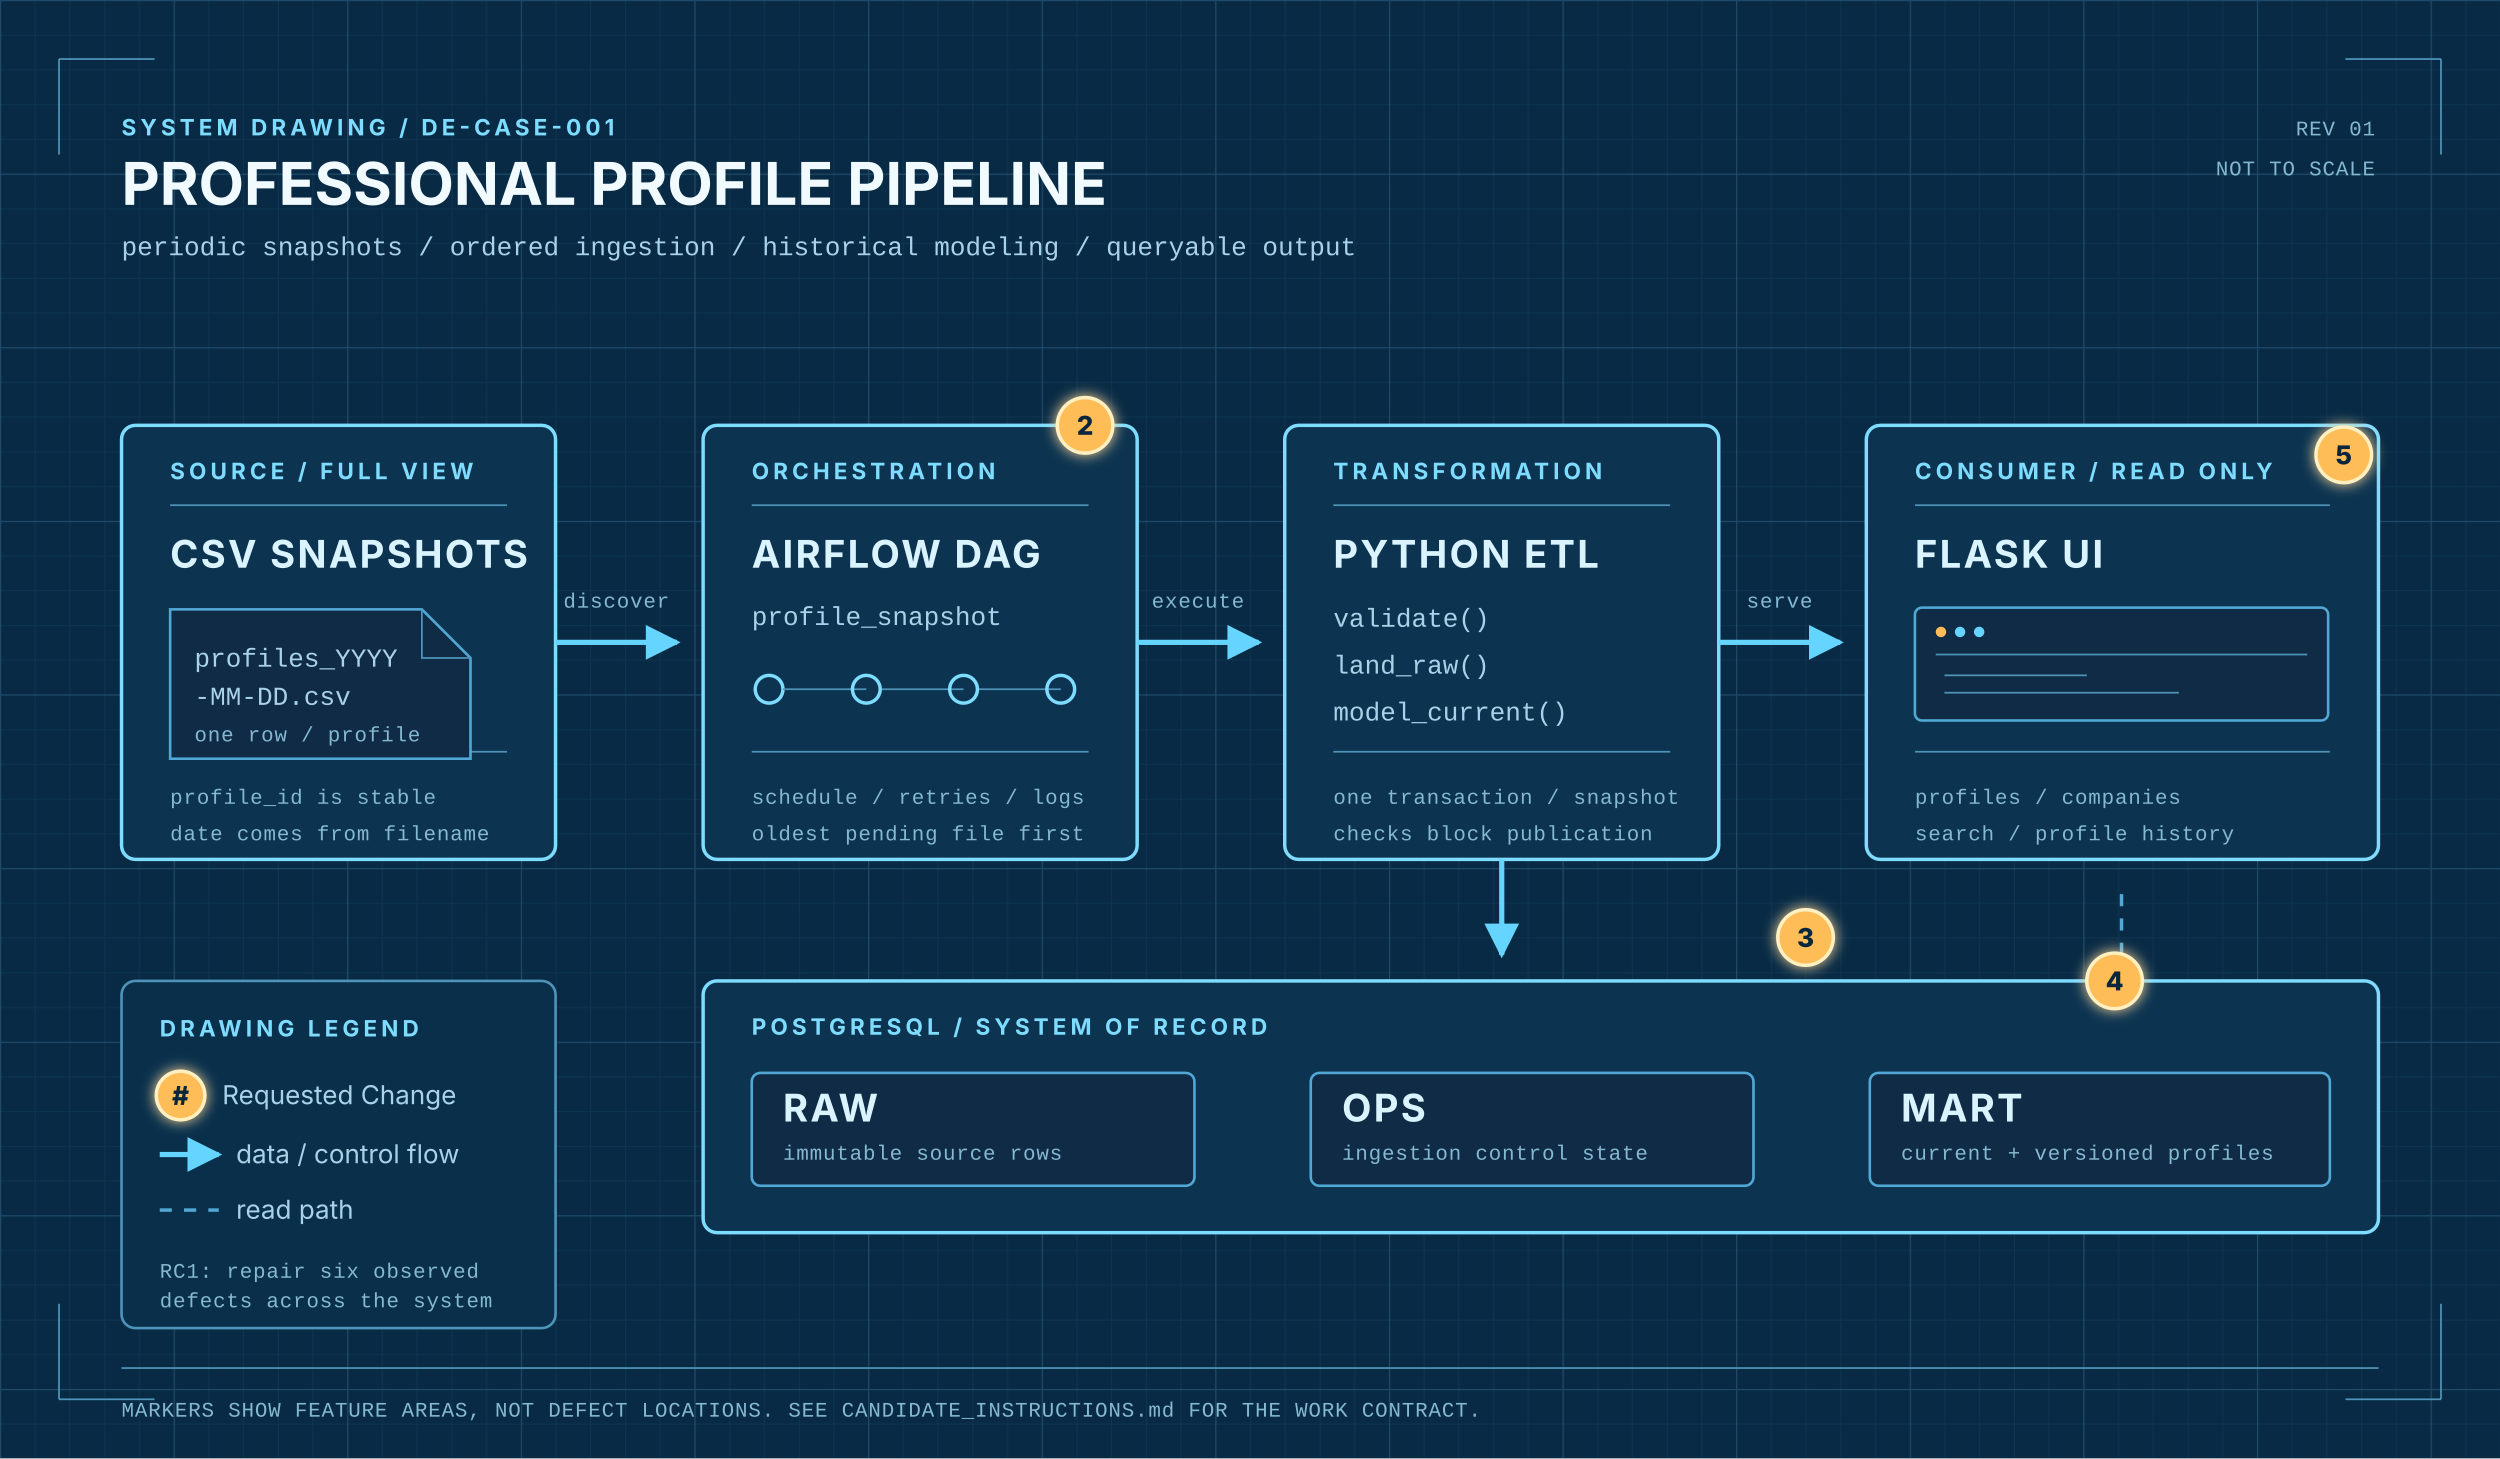
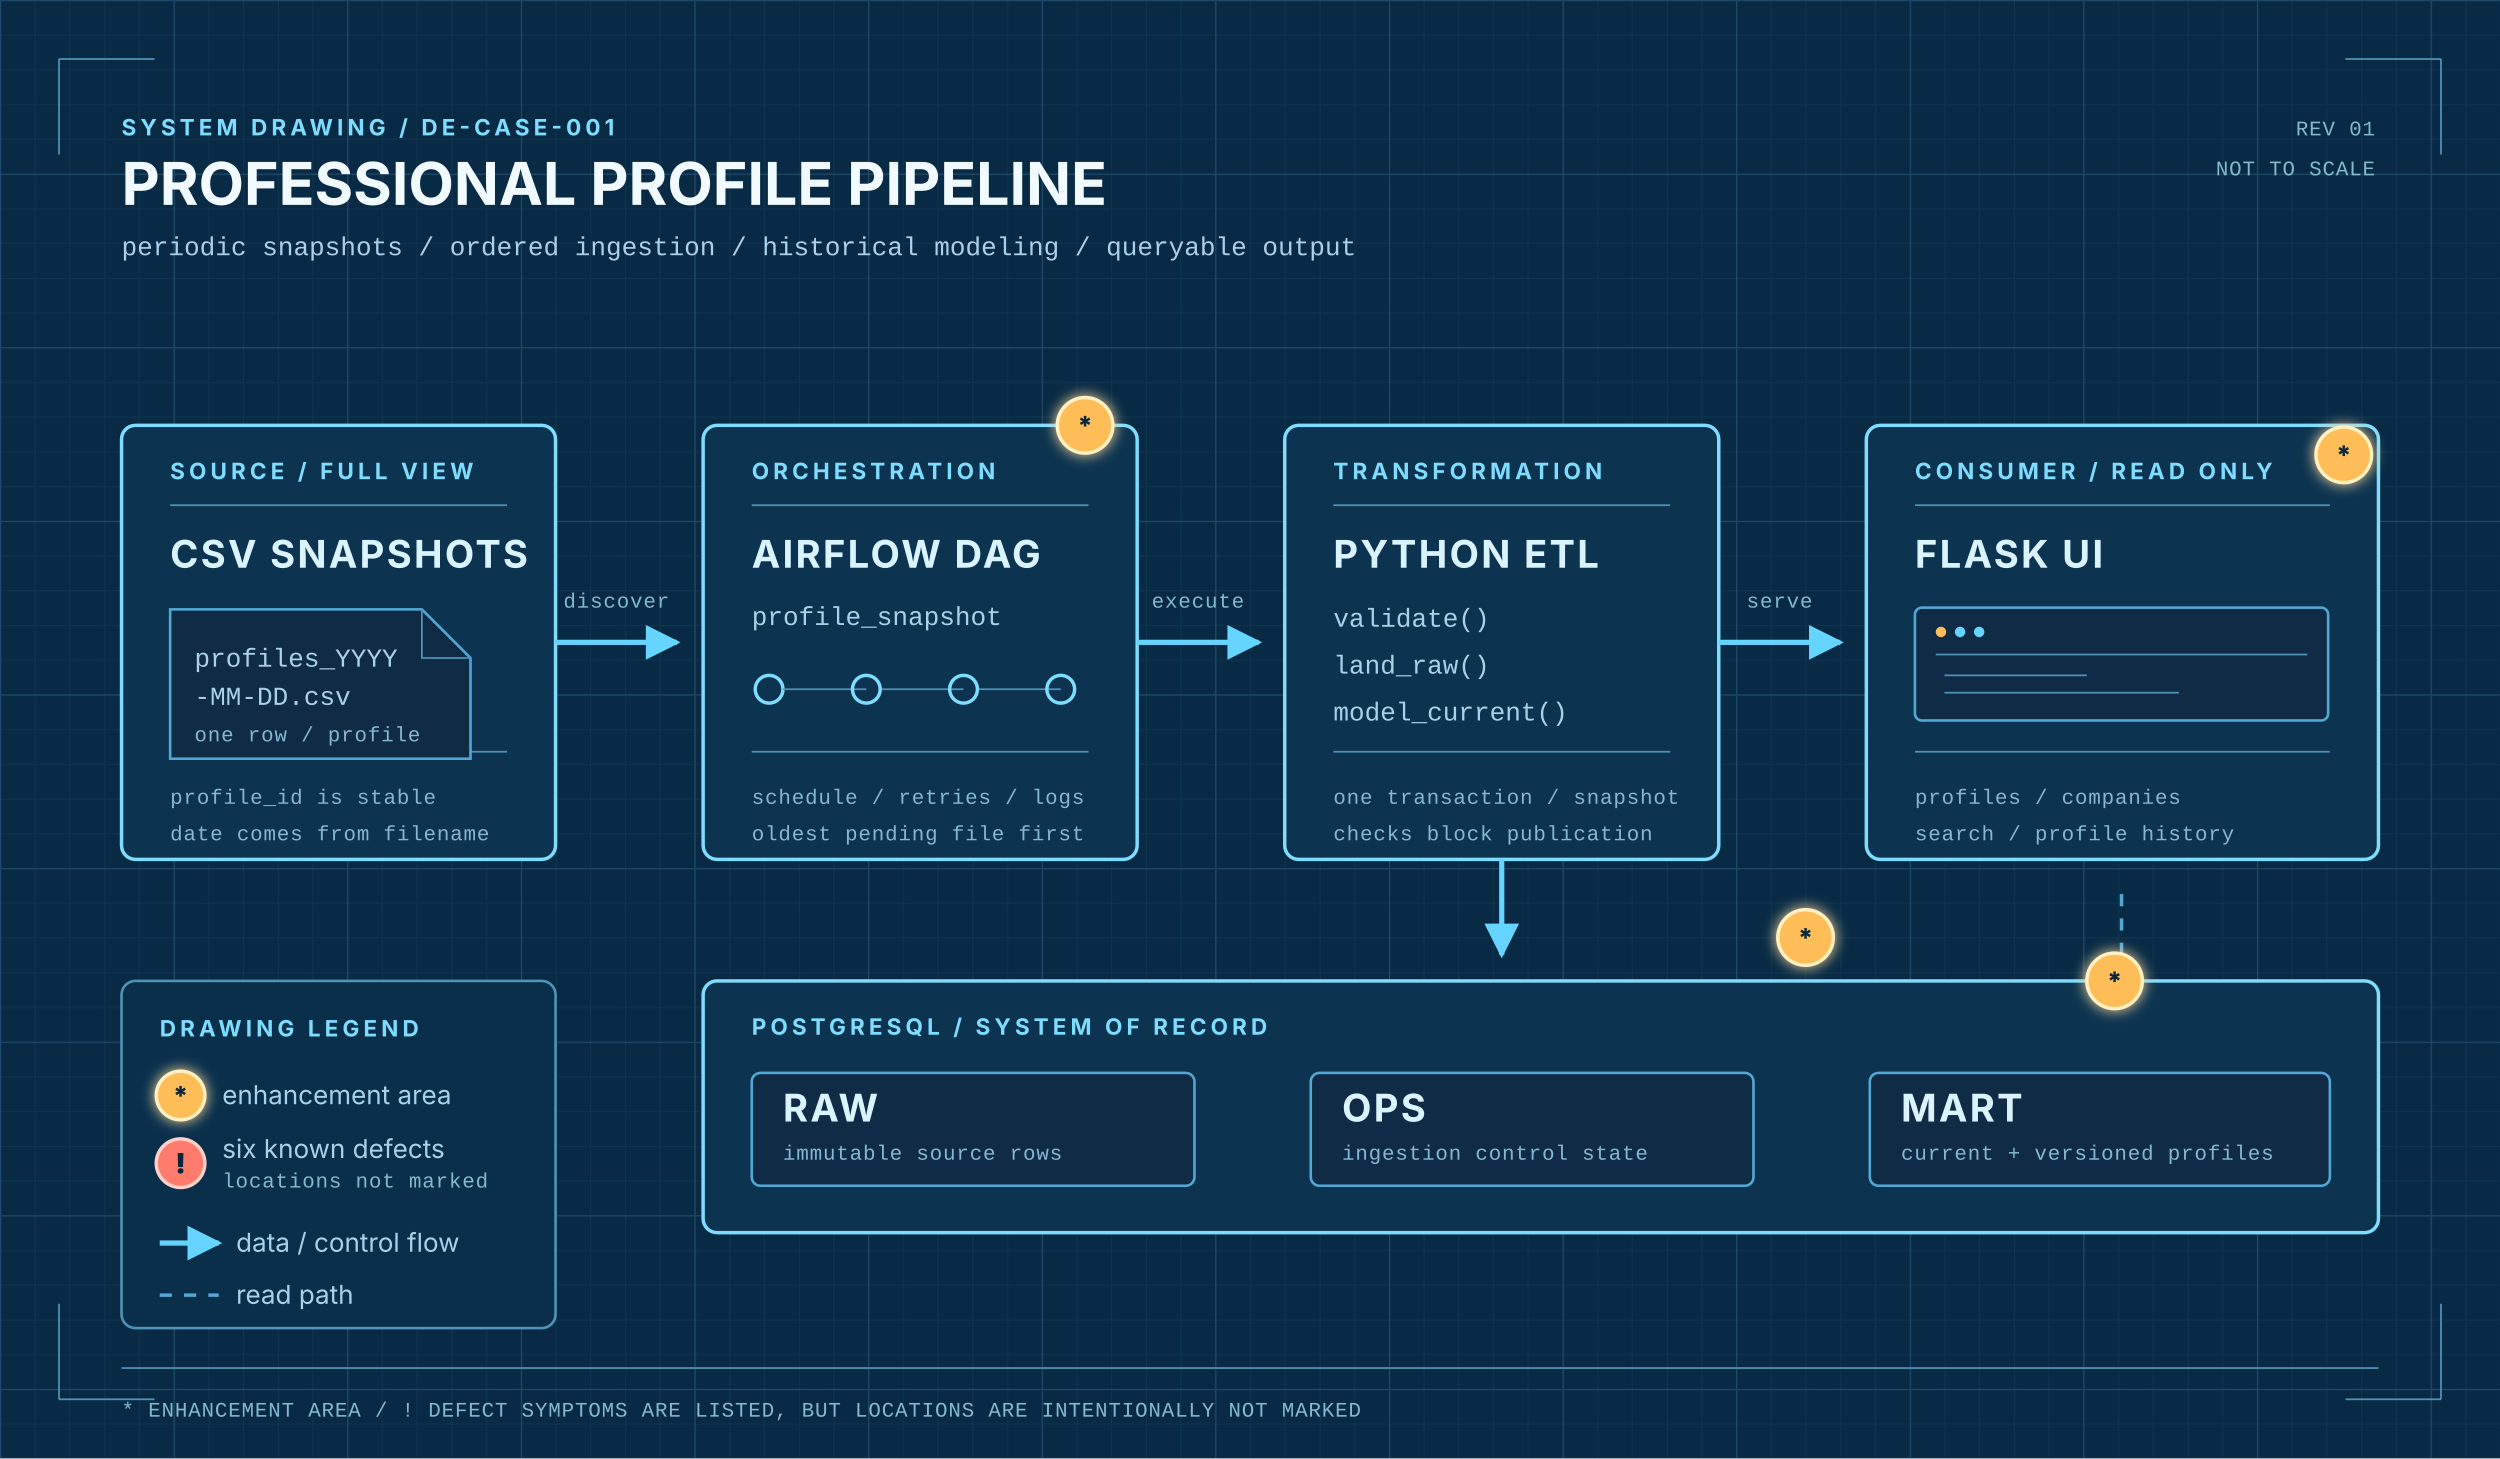
<svg xmlns="http://www.w3.org/2000/svg" width="1440" height="840" viewBox="0 0 1440 840" role="img" aria-labelledby="title description">
-   <description id="description">Blueprint diagram showing CSV snapshots flowing through Airflow and Python ETL into PostgreSQL raw, operations, and mart schemas, then to a Flask application. Numbered markers identify requested-change areas without identifying defect locations.</description>
+   <description id="description">Blueprint diagram showing CSV snapshots flowing through Airflow and Python ETL into PostgreSQL raw, operations, and mart schemas, then to a Flask application. Asterisks identify enhancement areas. Known defect locations are intentionally not marked.</description>
  <defs>
    <pattern id="minorGrid" width="20" height="20" patternUnits="userSpaceOnUse">
      <path d="M20 0H0V20" fill="none" stroke="#2d6086" stroke-width="1" opacity=".22" />
    </pattern>
    <pattern id="majorGrid" width="100" height="100" patternUnits="userSpaceOnUse">
      <rect width="100" height="100" fill="url(#minorGrid)" />
      <path d="M100 0H0V100" fill="none" stroke="#4a80a8" stroke-width="1.5" opacity=".28" />
    </pattern>
    <filter id="glow" x="-40%" y="-40%" width="180%" height="180%">
      <feGaussianBlur stdDeviation="4" result="blur" />
      <feMerge>
        <feMergeNode in="blur" />
        <feMergeNode in="SourceGraphic" />
      </feMerge>
    </filter>
    <marker id="arrow" viewBox="0 0 12 12" refX="10" refY="6" markerWidth="8" markerHeight="8" orient="auto-start-reverse">
      <path d="M1 1l10 5-10 5z" fill="#65d5ff" />
    </marker>
    <style>
      .sans { font-family: Inter, ui-sans-serif, system-ui, -apple-system, "Segoe UI", sans-serif; }
      .mono { font-family: "SFMono-Regular", Consolas, "Liberation Mono", monospace; }
      .label { fill: #d9f3ff; font-size: 22px; font-weight: 700; letter-spacing: .06em; }
      .eyebrow { fill: #7edcff; font-size: 13px; font-weight: 700; letter-spacing: .18em; }
      .detail { fill: #a9d2e8; font-size: 15px; }
      .tiny { fill: #85b8d1; font-size: 12px; letter-spacing: .04em; }
      .box { fill: #0c3350; stroke: #7edcff; stroke-width: 2; }
      .box-alt { fill: #102b45; stroke: #52a8d5; stroke-width: 1.5; }
      .line { fill: none; stroke: #65d5ff; stroke-width: 3; marker-end: url(#arrow); }
      .dash { fill: none; stroke: #52a8d5; stroke-width: 2; stroke-dasharray: 7 7; }
      .dimension { fill: none; stroke: #4e94b9; stroke-width: 1; }
      .marker { fill: #ffbd59; stroke: #fff0c2; stroke-width: 2; filter: url(#glow); }
      .marker-text { fill: #09263c; font-size: 15px; font-weight: 800; text-anchor: middle; dominant-baseline: central; }
+       .defect { fill: #ff7b6b; stroke: #ffd0ca; stroke-width: 2; }
+       .defect-text { fill: #09263c; font-size: 16px; font-weight: 900; text-anchor: middle; dominant-baseline: central; }
    </style>
  </defs>
  <rect width="1440" height="840" fill="#082a44" />
  <rect width="1440" height="840" fill="url(#majorGrid)" />
  <path d="M34 34h55M34 34v55M1406 34h-55M1406 34v55M34 806h55M34 806v-55M1406 806h-55M1406 806v-55" class="dimension" stroke-width="3" />
  <text x="70" y="78" class="sans eyebrow">SYSTEM DRAWING / DE-CASE-001</text>
  <text x="70" y="118" class="sans" fill="#f1fbff" font-size="34" font-weight="750">PROFESSIONAL PROFILE PIPELINE</text>
  <text x="70" y="147" class="mono detail">periodic snapshots / ordered ingestion / historical modeling / queryable output</text>
  <text x="1368" y="78" class="mono tiny" text-anchor="end">REV 01</text>
  <text x="1368" y="101" class="mono tiny" text-anchor="end">NOT TO SCALE</text>
  <g transform="translate(70 245)">
    <rect width="250" height="250" rx="8" class="box" />
    <path d="M28 46h194M28 188h194" class="dimension" />
    <text x="28" y="31" class="sans eyebrow">SOURCE / FULL VIEW</text>
    <text x="28" y="82" class="sans label">CSV SNAPSHOTS</text>
    <g transform="translate(28 106)">
      <path d="M0 0h145l28 28v58H0z" class="box-alt" />
      <path d="M145 0v28h28" class="dimension" />
      <text x="14" y="33" class="mono detail">profiles_YYYY</text>
      <text x="14" y="55" class="mono detail">-MM-DD.csv</text>
      <text x="14" y="76" class="mono tiny">one row / profile</text>
    </g>
    <text x="28" y="218" class="mono tiny">profile_id is stable</text>
    <text x="28" y="239" class="mono tiny">date comes from filename</text>
  </g>
  <g transform="translate(405 245)">
    <rect width="250" height="250" rx="8" class="box" />
    <path d="M28 46h194M28 188h194" class="dimension" />
    <text x="28" y="31" class="sans eyebrow">ORCHESTRATION</text>
    <text x="28" y="82" class="sans label">AIRFLOW DAG</text>
    <text x="28" y="115" class="mono detail">profile_snapshot</text>
    <g transform="translate(28 142)">
      <circle cx="10" cy="10" r="8" fill="none" stroke="#7edcff" stroke-width="2" />
      <path d="M18 10h48M74 10h48M130 10h48" class="dimension" stroke-width="2" />
      <circle cx="66" cy="10" r="8" fill="none" stroke="#7edcff" stroke-width="2" />
      <circle cx="122" cy="10" r="8" fill="none" stroke="#7edcff" stroke-width="2" />
      <circle cx="178" cy="10" r="8" fill="none" stroke="#7edcff" stroke-width="2" />
    </g>
    <text x="28" y="218" class="mono tiny">schedule / retries / logs</text>
    <text x="28" y="239" class="mono tiny">oldest pending file first</text>
  </g>
  <g transform="translate(740 245)">
    <rect width="250" height="250" rx="8" class="box" />
    <path d="M28 46h194M28 188h194" class="dimension" />
    <text x="28" y="31" class="sans eyebrow">TRANSFORMATION</text>
    <text x="28" y="82" class="sans label">PYTHON ETL</text>
    <text x="28" y="116" class="mono detail">validate()</text>
    <text x="28" y="143" class="mono detail">land_raw()</text>
    <text x="28" y="170" class="mono detail">model_current()</text>
    <text x="28" y="218" class="mono tiny">one transaction / snapshot</text>
    <text x="28" y="239" class="mono tiny">checks block publication</text>
  </g>
  <g transform="translate(1075 245)">
    <rect width="295" height="250" rx="8" class="box" />
    <path d="M28 46h239M28 188h239" class="dimension" />
    <text x="28" y="31" class="sans eyebrow">CONSUMER / READ ONLY</text>
    <text x="28" y="82" class="sans label">FLASK UI</text>
    <g transform="translate(28 105)">
      <rect width="238" height="65" rx="4" class="box-alt" />
      <circle cx="15" cy="14" r="3" fill="#ffbd59" />
      <circle cx="26" cy="14" r="3" fill="#65d5ff" />
      <circle cx="37" cy="14" r="3" fill="#65d5ff" />
      <path d="M12 27h214M17 39h82M17 49h135" class="dimension" />
    </g>
    <text x="28" y="218" class="mono tiny">profiles / companies</text>
    <text x="28" y="239" class="mono tiny">search / profile history</text>
  </g>
  <path d="M320 370h70" class="line" />
  <path d="M655 370h70" class="line" />
  <path d="M990 370h70" class="line" />
  <text x="355" y="350" class="mono tiny" text-anchor="middle">discover</text>
  <text x="690" y="350" class="mono tiny" text-anchor="middle">execute</text>
  <text x="1025" y="350" class="mono tiny" text-anchor="middle">serve</text>
  <g transform="translate(405 565)">
    <rect width="965" height="145" rx="8" class="box" />
    <text x="28" y="31" class="sans eyebrow">POSTGRESQL / SYSTEM OF RECORD</text>
    <g transform="translate(28 53)">
      <rect width="255" height="65" rx="5" class="box-alt" />
      <text x="18" y="28" class="sans label" font-size="18">RAW</text>
      <text x="18" y="50" class="mono tiny">immutable source rows</text>
    </g>
    <g transform="translate(350 53)">
      <rect width="255" height="65" rx="5" class="box-alt" />
      <text x="18" y="28" class="sans label" font-size="18">OPS</text>
      <text x="18" y="50" class="mono tiny">ingestion control state</text>
    </g>
    <g transform="translate(672 53)">
      <rect width="265" height="65" rx="5" class="box-alt" />
      <text x="18" y="28" class="sans label" font-size="18">MART</text>
      <text x="18" y="50" class="mono tiny">current + versioned profiles</text>
    </g>
  </g>
  <path d="M865 495v55" class="line" />
  <path d="M1222 550v-40" class="dash" />
  <g transform="translate(625 245)">
    <circle r="16" class="marker" />
-     <text class="sans marker-text">2</text>
+     <text class="sans marker-text">*</text>
  </g>
  <g transform="translate(1040 540)">
    <circle r="16" class="marker" />
-     <text class="sans marker-text">3</text>
+     <text class="sans marker-text">*</text>
  </g>
  <g transform="translate(1218 565)">
    <circle r="16" class="marker" />
-     <text class="sans marker-text">4</text>
+     <text class="sans marker-text">*</text>
  </g>
  <g transform="translate(1350 262)">
    <circle r="16" class="marker" />
-     <text class="sans marker-text">5</text>
+     <text class="sans marker-text">*</text>
  </g>
  <g transform="translate(70 565)">
    <rect width="250" height="200" rx="8" fill="#092f4b" stroke="#4e94b9" stroke-width="1.5" />
    <text x="22" y="32" class="sans eyebrow">DRAWING LEGEND</text>
    <circle cx="34" cy="66" r="14" class="marker" />
-     <text x="34" y="66" class="sans marker-text">#</text>
-     <text x="58" y="71" class="sans detail">Requested Change</text>
-     <path d="M22 100h34" class="line" marker-end="none" />
-     <text x="66" y="105" class="sans detail">data / control flow</text>
-     <path d="M22 132h34" class="dash" />
-     <text x="66" y="137" class="sans detail">read path</text>
-     <text x="22" y="171" class="mono tiny">RC1: repair six observed</text>
-     <text x="22" y="188" class="mono tiny">defects across the system</text>
+     <text x="34" y="66" class="sans marker-text">*</text>
+     <text x="58" y="71" class="sans detail">enhancement area</text>
+     <circle cx="34" cy="105" r="14" class="defect" />
+     <text x="34" y="105" class="sans defect-text">!</text>
+     <text x="58" y="102" class="sans detail">six known defects</text>
+     <text x="58" y="119" class="mono tiny">locations not marked</text>
+     <path d="M22 151h34" class="line" marker-end="none" />
+     <text x="66" y="156" class="sans detail">data / control flow</text>
+     <path d="M22 181h34" class="dash" />
+     <text x="66" y="186" class="sans detail">read path</text>
  </g>
  <path d="M70 788h1300" class="dimension" />
-   <text x="70" y="816" class="mono tiny">MARKERS SHOW FEATURE AREAS, NOT DEFECT LOCATIONS. SEE CANDIDATE_INSTRUCTIONS.md FOR THE WORK CONTRACT.</text>
+   <text x="70" y="816" class="mono tiny">* ENHANCEMENT AREA   /   ! DEFECT SYMPTOMS ARE LISTED, BUT LOCATIONS ARE INTENTIONALLY NOT MARKED</text>
</svg>
